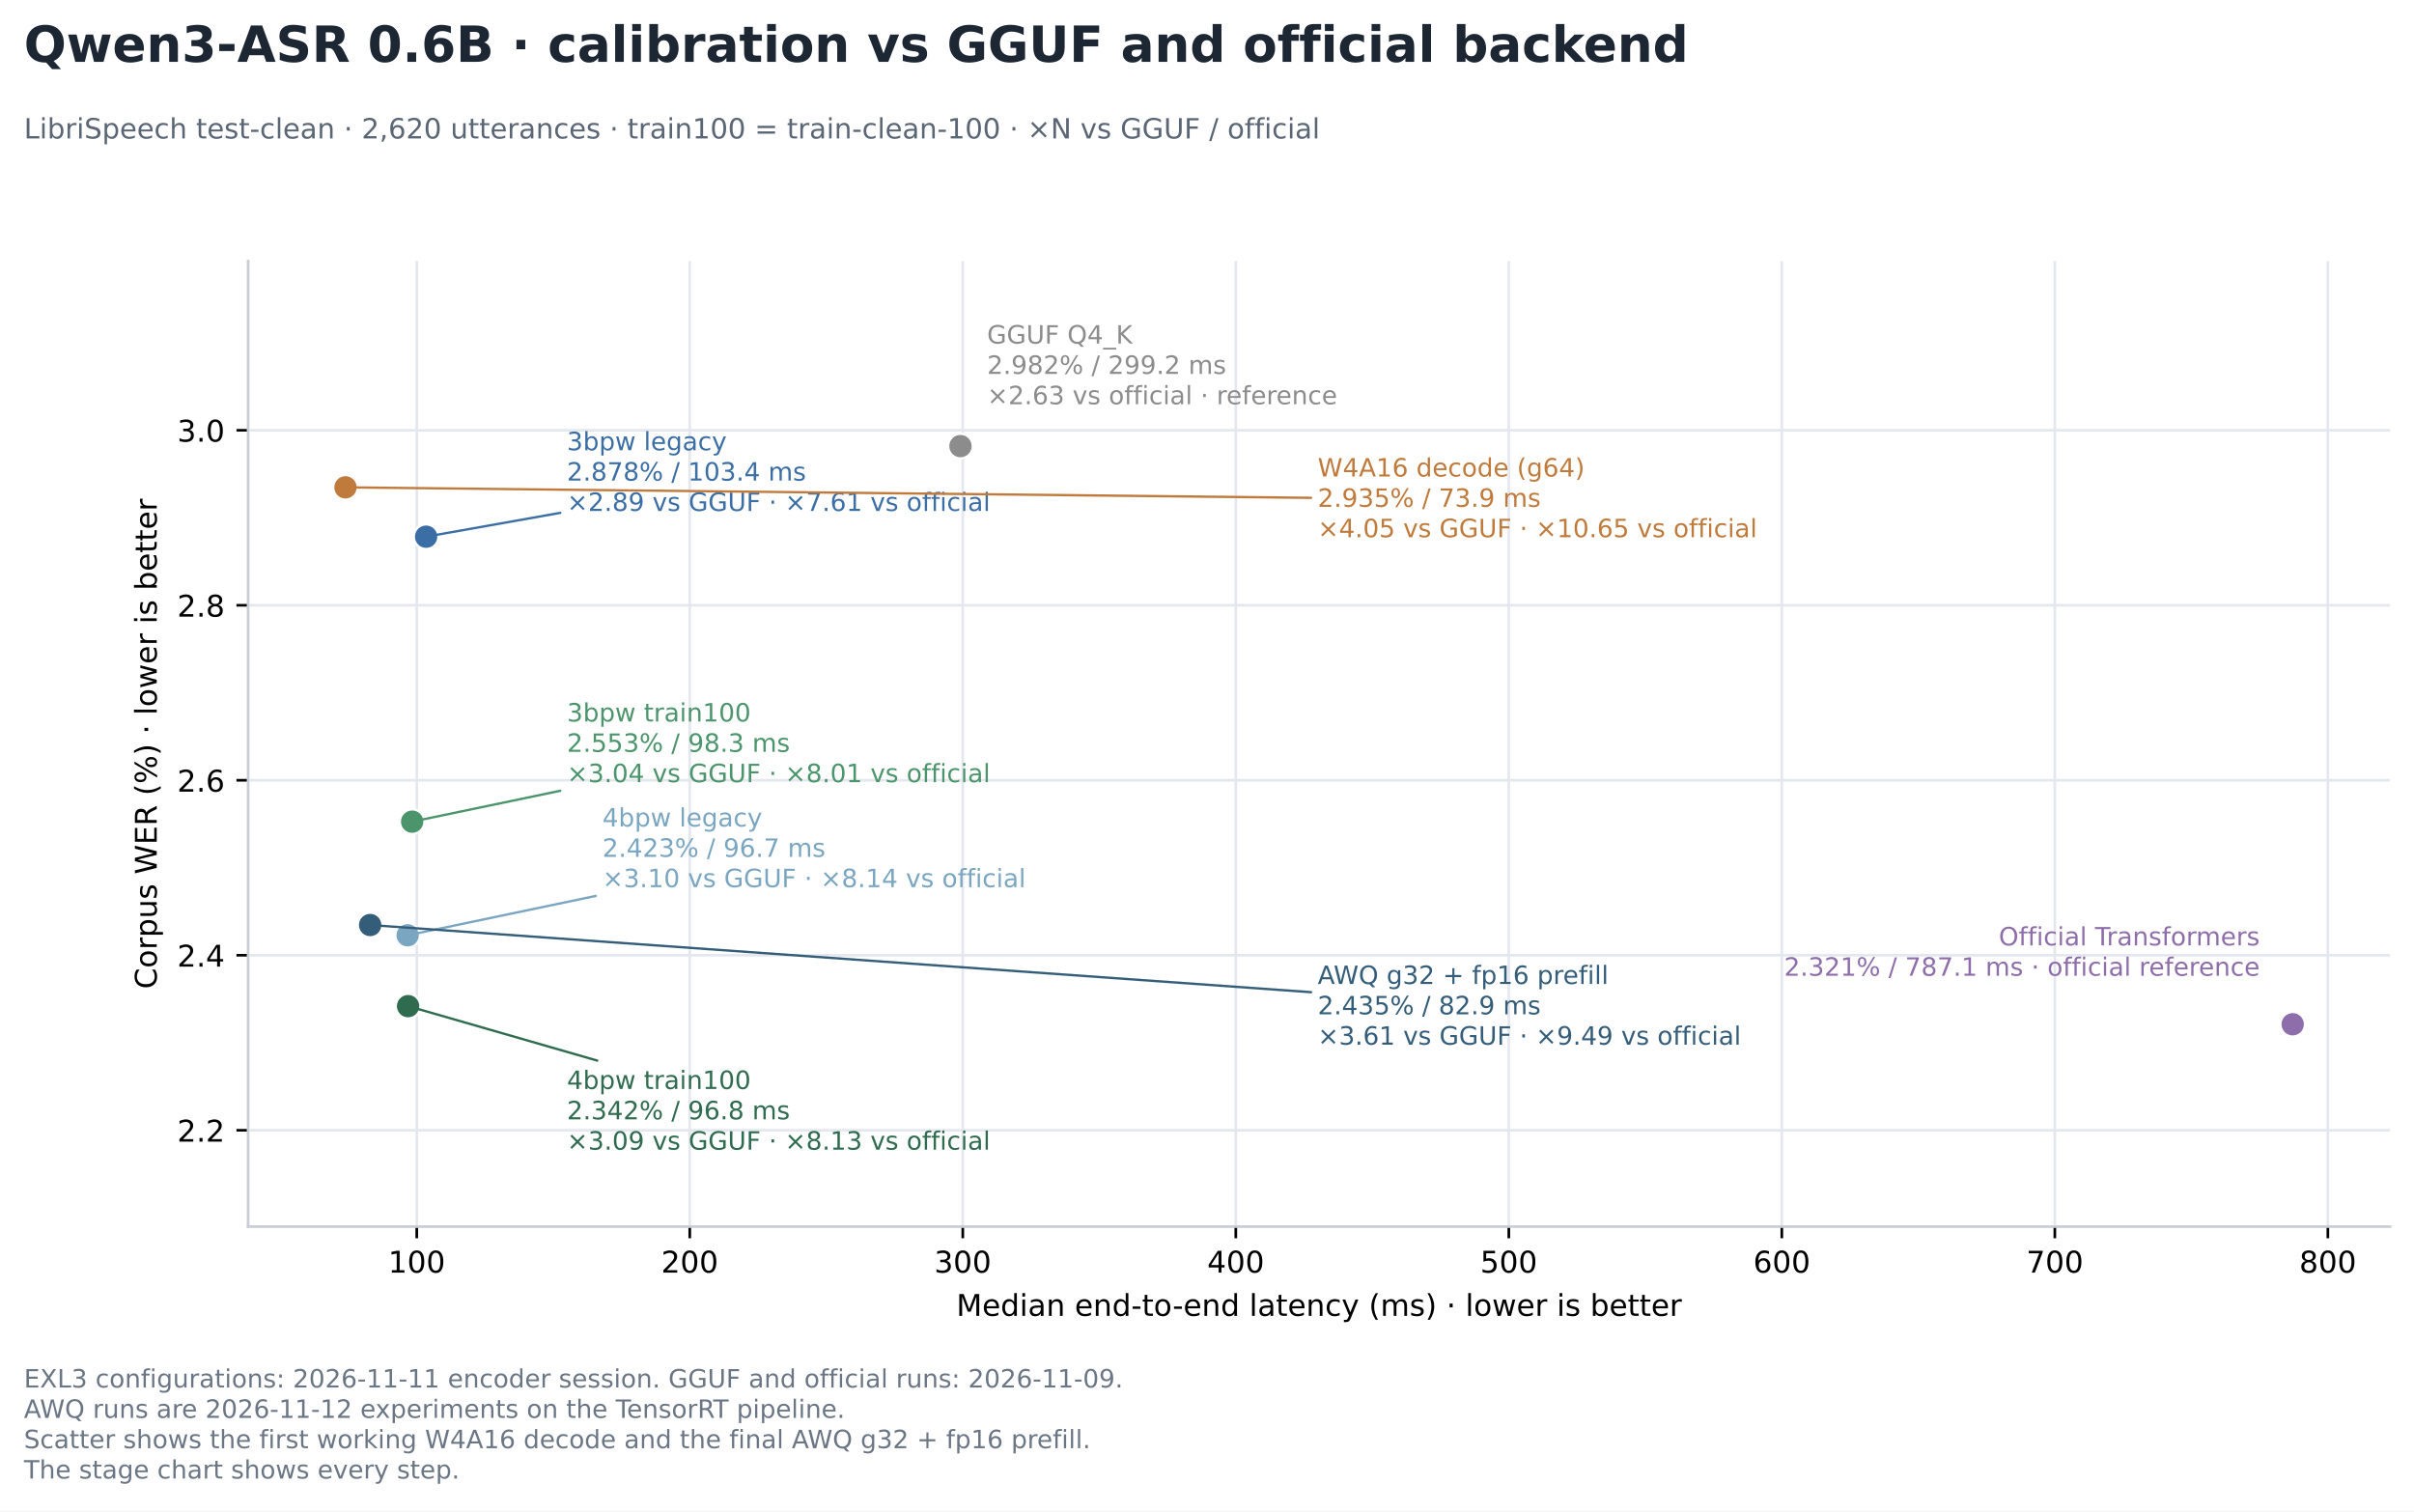
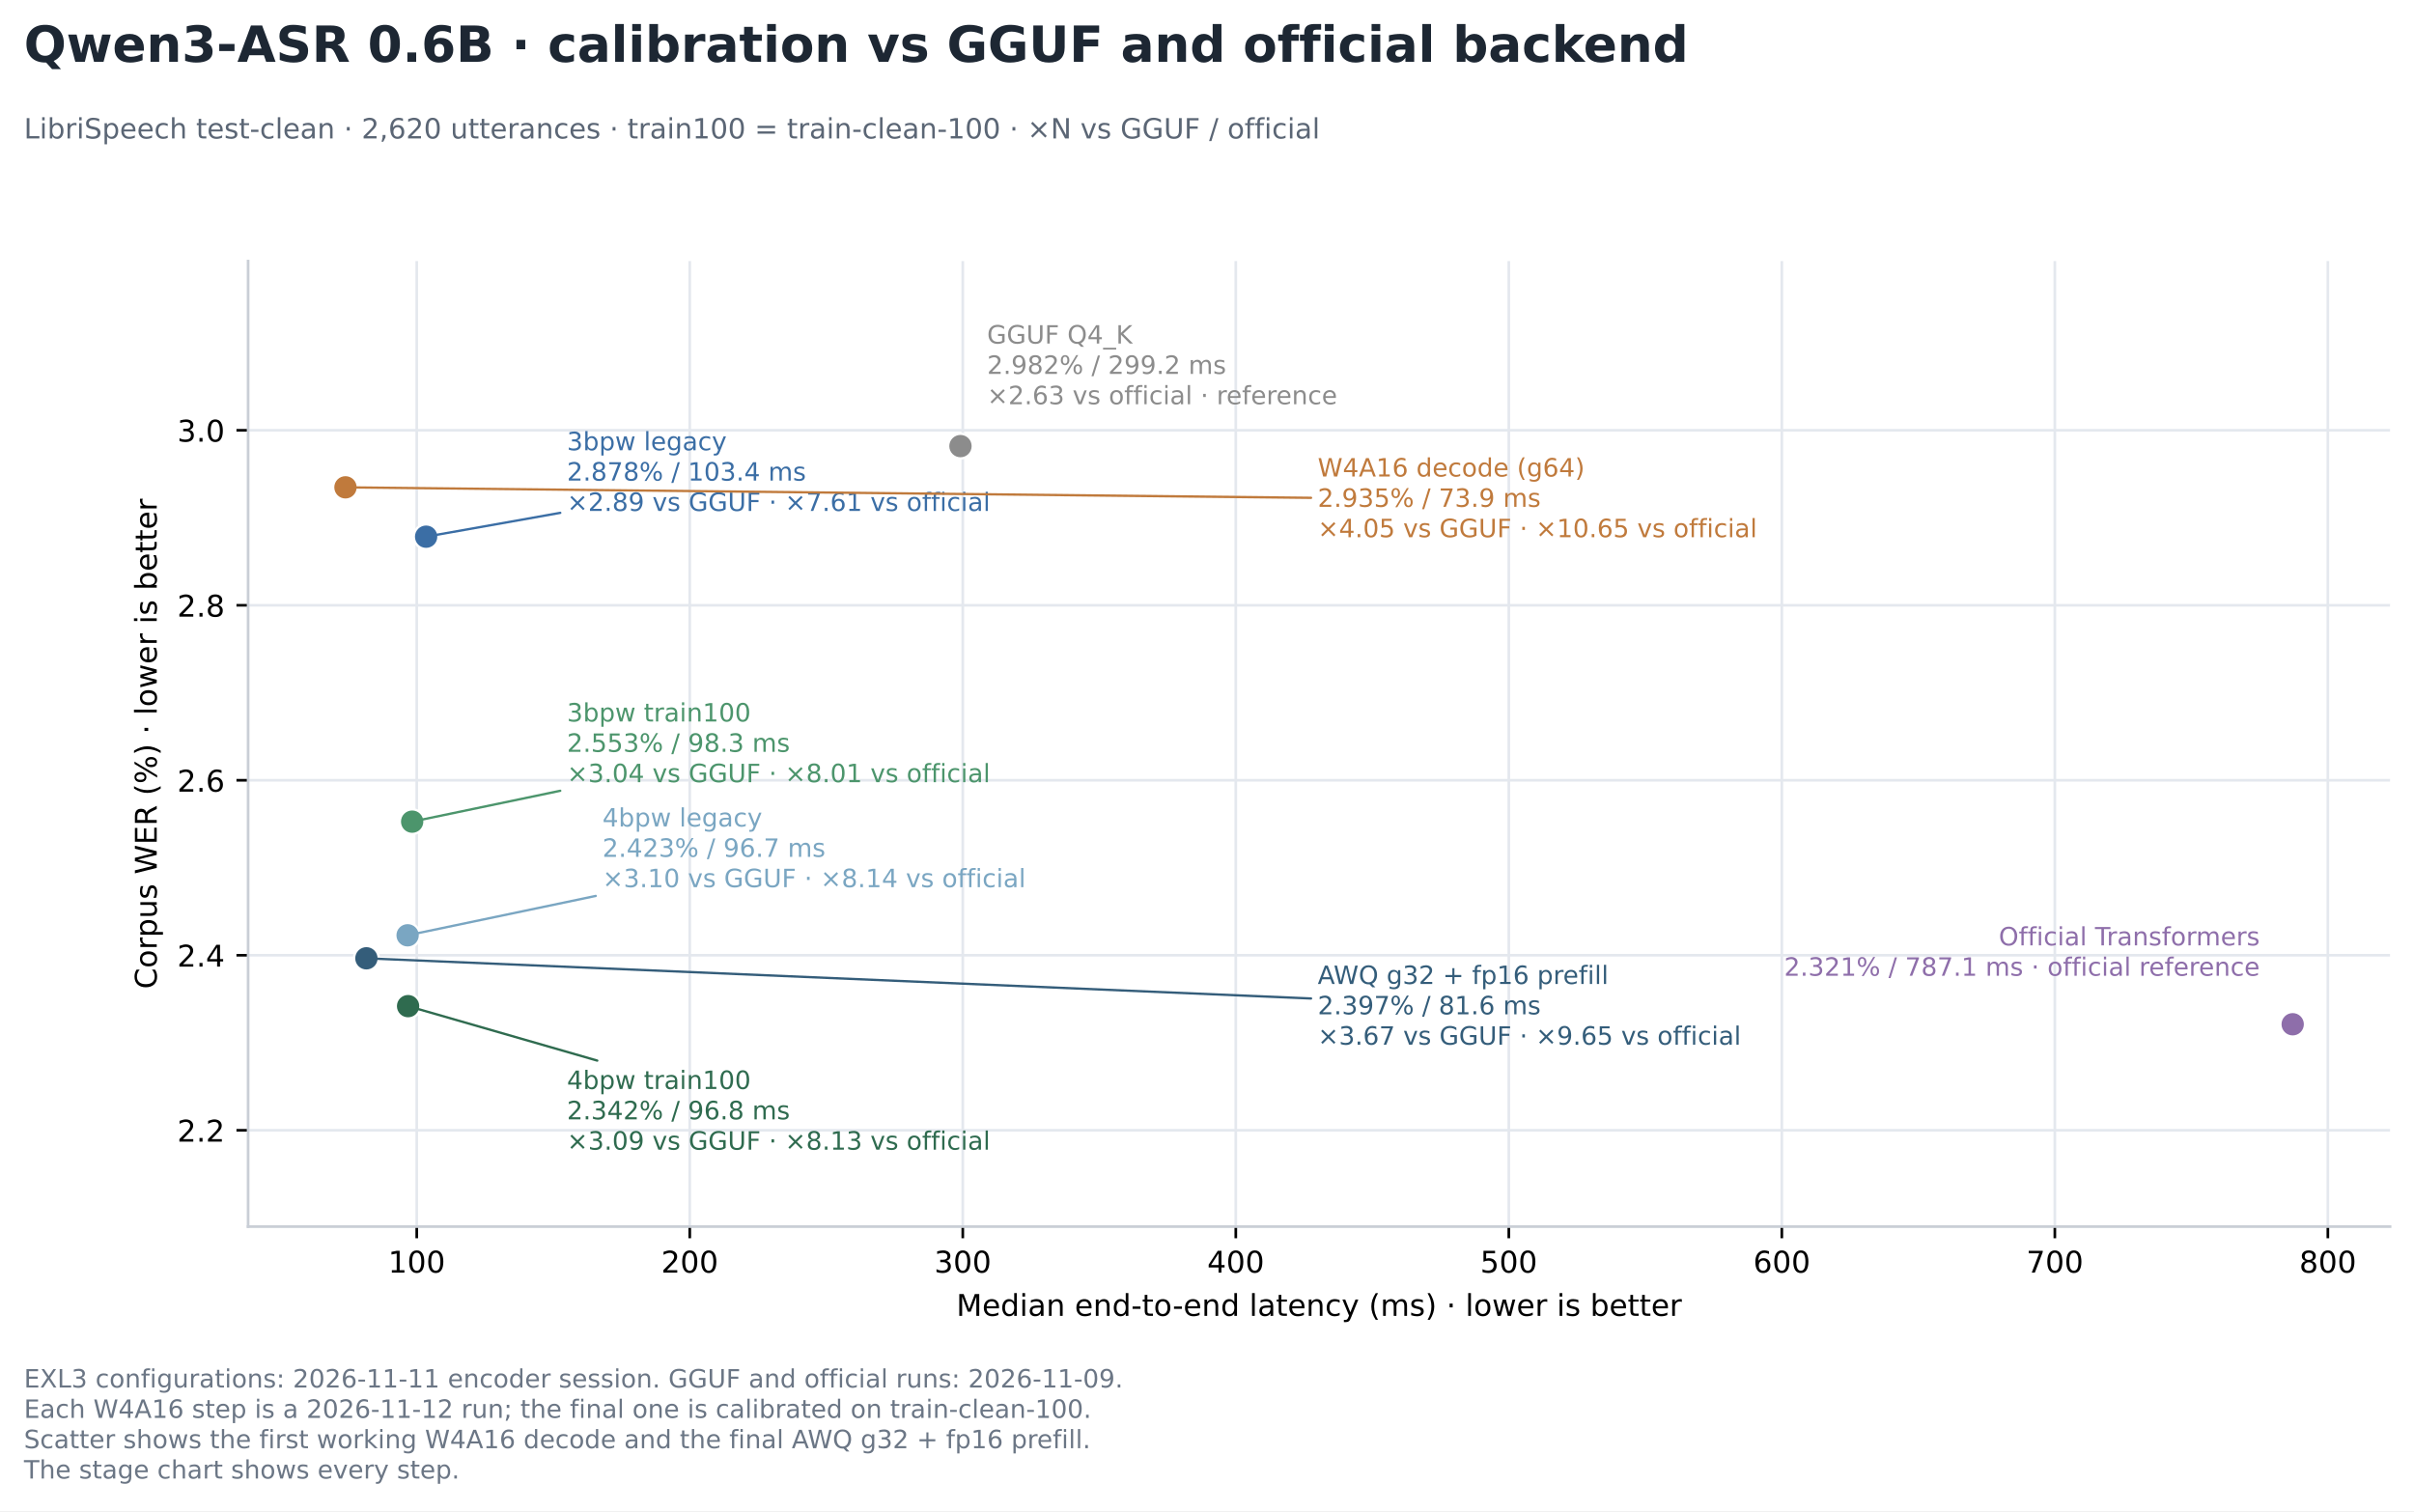
<svg xmlns="http://www.w3.org/2000/svg" xmlns:xlink="http://www.w3.org/1999/xlink" width="725.76pt" height="454.342pt" viewBox="0 0 725.76 454.342" version="1.1">
  <defs>
    <style type="text/css">*{stroke-linejoin: round; stroke-linecap: butt}</style>
  </defs>
  <g id="figure_1">
    <g id="patch_1">
      <path d="M 0 454.342 L 725.76 454.342 L 725.76 0 L 0 0 z " style="fill: #ffffff" />
    </g>
    <g id="axes_1">
      <g id="patch_2">
        <path d="M 74.592 368.806 L 718.56 368.806 L 718.56 78.502 L 74.592 78.502 z " style="fill: #ffffff" />
      </g>
      <g id="matplotlib.axis_1">
        <g id="xtick_1">
          <g id="line2d_1">
-             <path d="M 125.294 368.806 L 125.294 78.502 " clip-path="url(#pd490fc5fcf)" style="fill: none; stroke: #e4e8ee; stroke-width: 0.8; stroke-linecap: square" />
+             <path d="M 125.294 368.806 L 125.294 78.502 " clip-path="url(#p5fab305759)" style="fill: none; stroke: #e4e8ee; stroke-width: 0.8; stroke-linecap: square" />
          </g>
          <g id="line2d_2">
            <defs>
-               <path id="mea0644c648" d="M 0 0 L 0 3.5 " style="stroke: #000000; stroke-width: 0.8" />
+               <path id="mac493f8a82" d="M 0 0 L 0 3.5 " style="stroke: #000000; stroke-width: 0.8" />
            </defs>
            <g>
-               <use xlink:href="#mea0644c648" x="125.294" y="368.806" style="stroke: #000000; stroke-width: 0.8" />
+               <use xlink:href="#mac493f8a82" x="125.294" y="368.806" style="stroke: #000000; stroke-width: 0.8" />
            </g>
          </g>
          <g id="text_1">
            <text style="font-size: 9px; font-family: 'DejaVu Sans'; text-anchor: middle" x="125.294" y="382.644" transform="rotate(-0 125.2943 382.6435)">100</text>
          </g>
        </g>
        <g id="xtick_2">
          <g id="line2d_3">
-             <path d="M 207.375 368.806 L 207.375 78.502 " clip-path="url(#pd490fc5fcf)" style="fill: none; stroke: #e4e8ee; stroke-width: 0.8; stroke-linecap: square" />
+             <path d="M 207.375 368.806 L 207.375 78.502 " clip-path="url(#p5fab305759)" style="fill: none; stroke: #e4e8ee; stroke-width: 0.8; stroke-linecap: square" />
          </g>
          <g id="line2d_4">
            <g>
-               <use xlink:href="#mea0644c648" x="207.375" y="368.806" style="stroke: #000000; stroke-width: 0.8" />
+               <use xlink:href="#mac493f8a82" x="207.375" y="368.806" style="stroke: #000000; stroke-width: 0.8" />
            </g>
          </g>
          <g id="text_2">
            <text style="font-size: 9px; font-family: 'DejaVu Sans'; text-anchor: middle" x="207.375" y="382.644" transform="rotate(-0 207.3752 382.6435)">200</text>
          </g>
        </g>
        <g id="xtick_3">
          <g id="line2d_5">
-             <path d="M 289.456 368.806 L 289.456 78.502 " clip-path="url(#pd490fc5fcf)" style="fill: none; stroke: #e4e8ee; stroke-width: 0.8; stroke-linecap: square" />
+             <path d="M 289.456 368.806 L 289.456 78.502 " clip-path="url(#p5fab305759)" style="fill: none; stroke: #e4e8ee; stroke-width: 0.8; stroke-linecap: square" />
          </g>
          <g id="line2d_6">
            <g>
-               <use xlink:href="#mea0644c648" x="289.456" y="368.806" style="stroke: #000000; stroke-width: 0.8" />
+               <use xlink:href="#mac493f8a82" x="289.456" y="368.806" style="stroke: #000000; stroke-width: 0.8" />
            </g>
          </g>
          <g id="text_3">
            <text style="font-size: 9px; font-family: 'DejaVu Sans'; text-anchor: middle" x="289.456" y="382.644" transform="rotate(-0 289.4561 382.6435)">300</text>
          </g>
        </g>
        <g id="xtick_4">
          <g id="line2d_7">
-             <path d="M 371.537 368.806 L 371.537 78.502 " clip-path="url(#pd490fc5fcf)" style="fill: none; stroke: #e4e8ee; stroke-width: 0.8; stroke-linecap: square" />
+             <path d="M 371.537 368.806 L 371.537 78.502 " clip-path="url(#p5fab305759)" style="fill: none; stroke: #e4e8ee; stroke-width: 0.8; stroke-linecap: square" />
          </g>
          <g id="line2d_8">
            <g>
-               <use xlink:href="#mea0644c648" x="371.537" y="368.806" style="stroke: #000000; stroke-width: 0.8" />
+               <use xlink:href="#mac493f8a82" x="371.537" y="368.806" style="stroke: #000000; stroke-width: 0.8" />
            </g>
          </g>
          <g id="text_4">
            <text style="font-size: 9px; font-family: 'DejaVu Sans'; text-anchor: middle" x="371.537" y="382.644" transform="rotate(-0 371.537 382.6435)">400</text>
          </g>
        </g>
        <g id="xtick_5">
          <g id="line2d_9">
-             <path d="M 453.618 368.806 L 453.618 78.502 " clip-path="url(#pd490fc5fcf)" style="fill: none; stroke: #e4e8ee; stroke-width: 0.8; stroke-linecap: square" />
+             <path d="M 453.618 368.806 L 453.618 78.502 " clip-path="url(#p5fab305759)" style="fill: none; stroke: #e4e8ee; stroke-width: 0.8; stroke-linecap: square" />
          </g>
          <g id="line2d_10">
            <g>
-               <use xlink:href="#mea0644c648" x="453.618" y="368.806" style="stroke: #000000; stroke-width: 0.8" />
+               <use xlink:href="#mac493f8a82" x="453.618" y="368.806" style="stroke: #000000; stroke-width: 0.8" />
            </g>
          </g>
          <g id="text_5">
            <text style="font-size: 9px; font-family: 'DejaVu Sans'; text-anchor: middle" x="453.618" y="382.644" transform="rotate(-0 453.618 382.6435)">500</text>
          </g>
        </g>
        <g id="xtick_6">
          <g id="line2d_11">
-             <path d="M 535.699 368.806 L 535.699 78.502 " clip-path="url(#pd490fc5fcf)" style="fill: none; stroke: #e4e8ee; stroke-width: 0.8; stroke-linecap: square" />
+             <path d="M 535.699 368.806 L 535.699 78.502 " clip-path="url(#p5fab305759)" style="fill: none; stroke: #e4e8ee; stroke-width: 0.8; stroke-linecap: square" />
          </g>
          <g id="line2d_12">
            <g>
-               <use xlink:href="#mea0644c648" x="535.699" y="368.806" style="stroke: #000000; stroke-width: 0.8" />
+               <use xlink:href="#mac493f8a82" x="535.699" y="368.806" style="stroke: #000000; stroke-width: 0.8" />
            </g>
          </g>
          <g id="text_6">
            <text style="font-size: 9px; font-family: 'DejaVu Sans'; text-anchor: middle" x="535.699" y="382.644" transform="rotate(-0 535.6989 382.6435)">600</text>
          </g>
        </g>
        <g id="xtick_7">
          <g id="line2d_13">
-             <path d="M 617.78 368.806 L 617.78 78.502 " clip-path="url(#pd490fc5fcf)" style="fill: none; stroke: #e4e8ee; stroke-width: 0.8; stroke-linecap: square" />
+             <path d="M 617.78 368.806 L 617.78 78.502 " clip-path="url(#p5fab305759)" style="fill: none; stroke: #e4e8ee; stroke-width: 0.8; stroke-linecap: square" />
          </g>
          <g id="line2d_14">
            <g>
-               <use xlink:href="#mea0644c648" x="617.78" y="368.806" style="stroke: #000000; stroke-width: 0.8" />
+               <use xlink:href="#mac493f8a82" x="617.78" y="368.806" style="stroke: #000000; stroke-width: 0.8" />
            </g>
          </g>
          <g id="text_7">
            <text style="font-size: 9px; font-family: 'DejaVu Sans'; text-anchor: middle" x="617.78" y="382.644" transform="rotate(-0 617.7798 382.6435)">700</text>
          </g>
        </g>
        <g id="xtick_8">
          <g id="line2d_15">
-             <path d="M 699.861 368.806 L 699.861 78.502 " clip-path="url(#pd490fc5fcf)" style="fill: none; stroke: #e4e8ee; stroke-width: 0.8; stroke-linecap: square" />
+             <path d="M 699.861 368.806 L 699.861 78.502 " clip-path="url(#p5fab305759)" style="fill: none; stroke: #e4e8ee; stroke-width: 0.8; stroke-linecap: square" />
          </g>
          <g id="line2d_16">
            <g>
-               <use xlink:href="#mea0644c648" x="699.861" y="368.806" style="stroke: #000000; stroke-width: 0.8" />
+               <use xlink:href="#mac493f8a82" x="699.861" y="368.806" style="stroke: #000000; stroke-width: 0.8" />
            </g>
          </g>
          <g id="text_8">
            <text style="font-size: 9px; font-family: 'DejaVu Sans'; text-anchor: middle" x="699.861" y="382.644" transform="rotate(-0 699.8607 382.6435)">800</text>
          </g>
        </g>
        <g id="text_9">
          <text style="font-size: 9px; font-family: 'DejaVu Sans'; text-anchor: middle" x="396.576" y="395.644" transform="rotate(-0 396.576 395.6442)">Median end-to-end latency (ms) · lower is better</text>
        </g>
      </g>
      <g id="matplotlib.axis_2">
        <g id="ytick_1">
          <g id="line2d_17">
-             <path d="M 74.592 339.838 L 718.56 339.838 " clip-path="url(#pd490fc5fcf)" style="fill: none; stroke: #e4e8ee; stroke-width: 0.8; stroke-linecap: square" />
+             <path d="M 74.592 339.838 L 718.56 339.838 " clip-path="url(#p5fab305759)" style="fill: none; stroke: #e4e8ee; stroke-width: 0.8; stroke-linecap: square" />
          </g>
          <g id="line2d_18">
            <defs>
-               <path id="m49aa8fc866" d="M 0 0 L -3.5 0 " style="stroke: #000000; stroke-width: 0.8" />
+               <path id="m1c4cf2ce43" d="M 0 0 L -3.5 0 " style="stroke: #000000; stroke-width: 0.8" />
            </defs>
            <g>
-               <use xlink:href="#m49aa8fc866" x="74.592" y="339.838" style="stroke: #000000; stroke-width: 0.8" />
+               <use xlink:href="#m1c4cf2ce43" x="74.592" y="339.838" style="stroke: #000000; stroke-width: 0.8" />
            </g>
          </g>
          <g id="text_10">
            <text style="font-size: 9px; font-family: 'DejaVu Sans'; text-anchor: end" x="67.592" y="343.257" transform="rotate(-0 67.592 343.2571)">2.2</text>
          </g>
        </g>
        <g id="ytick_2">
          <g id="line2d_19">
-             <path d="M 74.592 287.222 L 718.56 287.222 " clip-path="url(#pd490fc5fcf)" style="fill: none; stroke: #e4e8ee; stroke-width: 0.8; stroke-linecap: square" />
+             <path d="M 74.592 287.222 L 718.56 287.222 " clip-path="url(#p5fab305759)" style="fill: none; stroke: #e4e8ee; stroke-width: 0.8; stroke-linecap: square" />
          </g>
          <g id="line2d_20">
            <g>
-               <use xlink:href="#m49aa8fc866" x="74.592" y="287.222" style="stroke: #000000; stroke-width: 0.8" />
+               <use xlink:href="#m1c4cf2ce43" x="74.592" y="287.222" style="stroke: #000000; stroke-width: 0.8" />
            </g>
          </g>
          <g id="text_11">
            <text style="font-size: 9px; font-family: 'DejaVu Sans'; text-anchor: end" x="67.592" y="290.641" transform="rotate(-0 67.592 290.6411)">2.4</text>
          </g>
        </g>
        <g id="ytick_3">
          <g id="line2d_21">
-             <path d="M 74.592 234.606 L 718.56 234.606 " clip-path="url(#pd490fc5fcf)" style="fill: none; stroke: #e4e8ee; stroke-width: 0.8; stroke-linecap: square" />
+             <path d="M 74.592 234.606 L 718.56 234.606 " clip-path="url(#p5fab305759)" style="fill: none; stroke: #e4e8ee; stroke-width: 0.8; stroke-linecap: square" />
          </g>
          <g id="line2d_22">
            <g>
-               <use xlink:href="#m49aa8fc866" x="74.592" y="234.606" style="stroke: #000000; stroke-width: 0.8" />
+               <use xlink:href="#m1c4cf2ce43" x="74.592" y="234.606" style="stroke: #000000; stroke-width: 0.8" />
            </g>
          </g>
          <g id="text_12">
            <text style="font-size: 9px; font-family: 'DejaVu Sans'; text-anchor: end" x="67.592" y="238.025" transform="rotate(-0 67.592 238.0252)">2.6</text>
          </g>
        </g>
        <g id="ytick_4">
          <g id="line2d_23">
-             <path d="M 74.592 181.99 L 718.56 181.99 " clip-path="url(#pd490fc5fcf)" style="fill: none; stroke: #e4e8ee; stroke-width: 0.8; stroke-linecap: square" />
+             <path d="M 74.592 181.99 L 718.56 181.99 " clip-path="url(#p5fab305759)" style="fill: none; stroke: #e4e8ee; stroke-width: 0.8; stroke-linecap: square" />
          </g>
          <g id="line2d_24">
            <g>
-               <use xlink:href="#m49aa8fc866" x="74.592" y="181.99" style="stroke: #000000; stroke-width: 0.8" />
+               <use xlink:href="#m1c4cf2ce43" x="74.592" y="181.99" style="stroke: #000000; stroke-width: 0.8" />
            </g>
          </g>
          <g id="text_13">
            <text style="font-size: 9px; font-family: 'DejaVu Sans'; text-anchor: end" x="67.592" y="185.409" transform="rotate(-0 67.592 185.4092)">2.8</text>
          </g>
        </g>
        <g id="ytick_5">
          <g id="line2d_25">
-             <path d="M 74.592 129.374 L 718.56 129.374 " clip-path="url(#pd490fc5fcf)" style="fill: none; stroke: #e4e8ee; stroke-width: 0.8; stroke-linecap: square" />
+             <path d="M 74.592 129.374 L 718.56 129.374 " clip-path="url(#p5fab305759)" style="fill: none; stroke: #e4e8ee; stroke-width: 0.8; stroke-linecap: square" />
          </g>
          <g id="line2d_26">
            <g>
-               <use xlink:href="#m49aa8fc866" x="74.592" y="129.374" style="stroke: #000000; stroke-width: 0.8" />
+               <use xlink:href="#m1c4cf2ce43" x="74.592" y="129.374" style="stroke: #000000; stroke-width: 0.8" />
            </g>
          </g>
          <g id="text_14">
            <text style="font-size: 9px; font-family: 'DejaVu Sans'; text-anchor: end" x="67.592" y="132.793" transform="rotate(-0 67.592 132.7933)">3.0</text>
          </g>
        </g>
        <g id="text_15">
          <text style="font-size: 9px; font-family: 'DejaVu Sans'; text-anchor: middle" x="47.117" y="223.654" transform="rotate(-90 47.11708 223.6537)">Corpus WER (%) · lower is better</text>
        </g>
      </g>
      <g id="patch_3">
        <path d="M 74.592 368.806 L 74.592 78.502 " style="fill: none; stroke: #c9ced6; stroke-width: 0.8; stroke-linejoin: miter; stroke-linecap: square" />
      </g>
      <g id="patch_4">
        <path d="M 74.592 368.806 L 718.56 368.806 " style="fill: none; stroke: #c9ced6; stroke-width: 0.8; stroke-linejoin: miter; stroke-linecap: square" />
      </g>
      <g id="PathCollection_1">
        <defs>
-           <path id="m7eb6659018" d="M 0 3.708 C 0.983 3.708 1.927 3.317 2.622 2.622 C 3.317 1.927 3.708 0.983 3.708 0 C 3.708 -0.983 3.317 -1.927 2.622 -2.622 C 1.927 -3.317 0.983 -3.708 0 -3.708 C -0.983 -3.708 -1.927 -3.317 -2.622 -2.622 C -3.317 -1.927 -3.708 -0.983 -3.708 0 C -3.708 0.983 -3.317 1.927 -2.622 2.622 C -1.927 3.317 -0.983 3.708 0 3.708 z " style="stroke: #ffffff; stroke-width: 0.7" />
-         </defs>
-         <g clip-path="url(#pd490fc5fcf)">
-           <use xlink:href="#m7eb6659018" x="128.112" y="161.368" style="fill: #3b6ea5; stroke: #ffffff; stroke-width: 0.7" />
+           <path id="m09abafdbcc" d="M 0 3.708 C 0.983 3.708 1.927 3.317 2.622 2.622 C 3.317 1.927 3.708 0.983 3.708 0 C 3.708 -0.983 3.317 -1.927 2.622 -2.622 C 1.927 -3.317 0.983 -3.708 0 -3.708 C -0.983 -3.708 -1.927 -3.317 -2.622 -2.622 C -3.317 -1.927 -3.708 -0.983 -3.708 0 C -3.708 0.983 -3.317 1.927 -2.622 2.622 C -1.927 3.317 -0.983 3.708 0 3.708 z " style="stroke: #ffffff; stroke-width: 0.7" />
+         </defs>
+         <g clip-path="url(#p5fab305759)">
+           <use xlink:href="#m09abafdbcc" x="128.112" y="161.368" style="fill: #3b6ea5; stroke: #ffffff; stroke-width: 0.7" />
        </g>
      </g>
      <g id="patch_5">
        <path d="M 168.44 154.194 Q 149.752 157.519 131.063 160.843 " style="fill: none; stroke: #3b6ea5; stroke-width: 0.7; stroke-linecap: round" />
      </g>
      <g id="text_16">
        <text style="font-size: 7.6px; font-family: 'DejaVu Sans'; fill: #3b6ea5" transform="translate(170.4388 135.381)">3bpw legacy</text>
        <text style="font-size: 7.6px; font-family: 'DejaVu Sans'; fill: #3b6ea5" transform="translate(170.4388 144.5025)">2.878% / 103.4 ms</text>
        <text style="font-size: 7.6px; font-family: 'DejaVu Sans'; fill: #3b6ea5" transform="translate(170.4388 153.6246)">×2.89 vs GGUF · ×7.61 vs official</text>
      </g>
      <g id="PathCollection_2">
        <defs>
-           <path id="mfa6d150309" d="M 0 3.708 C 0.983 3.708 1.927 3.317 2.622 2.622 C 3.317 1.927 3.708 0.983 3.708 0 C 3.708 -0.983 3.317 -1.927 2.622 -2.622 C 1.927 -3.317 0.983 -3.708 0 -3.708 C -0.983 -3.708 -1.927 -3.317 -2.622 -2.622 C -3.317 -1.927 -3.708 -0.983 -3.708 0 C -3.708 0.983 -3.317 1.927 -2.622 2.622 C -1.927 3.317 -0.983 3.708 0 3.708 z " style="stroke: #ffffff; stroke-width: 0.7" />
-         </defs>
-         <g clip-path="url(#pd490fc5fcf)">
-           <use xlink:href="#mfa6d150309" x="123.915" y="247.047" style="fill: #4c956c; stroke: #ffffff; stroke-width: 0.7" />
+           <path id="mcbee1b8c12" d="M 0 3.708 C 0.983 3.708 1.927 3.317 2.622 2.622 C 3.317 1.927 3.708 0.983 3.708 0 C 3.708 -0.983 3.317 -1.927 2.622 -2.622 C 1.927 -3.317 0.983 -3.708 0 -3.708 C -0.983 -3.708 -1.927 -3.317 -2.622 -2.622 C -3.317 -1.927 -3.708 -0.983 -3.708 0 C -3.708 0.983 -3.317 1.927 -2.622 2.622 C -1.927 3.317 -0.983 3.708 0 3.708 z " style="stroke: #ffffff; stroke-width: 0.7" />
+         </defs>
+         <g clip-path="url(#p5fab305759)">
+           <use xlink:href="#mcbee1b8c12" x="123.915" y="247.047" style="fill: #4c956c; stroke: #ffffff; stroke-width: 0.7" />
        </g>
      </g>
      <g id="patch_6">
        <path d="M 168.435 237.762 Q 147.644 242.098 126.853 246.434 " style="fill: none; stroke: #4c956c; stroke-width: 0.7; stroke-linecap: round" />
      </g>
      <g id="text_17">
        <text style="font-size: 7.6px; font-family: 'DejaVu Sans'; fill: #4c956c" transform="translate(170.4388 216.9358)">3bpw train100</text>
        <text style="font-size: 7.6px; font-family: 'DejaVu Sans'; fill: #4c956c" transform="translate(170.4388 226.0573)">2.553% / 98.3 ms</text>
        <text style="font-size: 7.6px; font-family: 'DejaVu Sans'; fill: #4c956c" transform="translate(170.4388 235.1793)">×3.04 vs GGUF · ×8.01 vs official</text>
      </g>
      <g id="PathCollection_3">
        <defs>
-           <path id="mf4fa131744" d="M 0 3.708 C 0.983 3.708 1.927 3.317 2.622 2.622 C 3.317 1.927 3.708 0.983 3.708 0 C 3.708 -0.983 3.317 -1.927 2.622 -2.622 C 1.927 -3.317 0.983 -3.708 0 -3.708 C -0.983 -3.708 -1.927 -3.317 -2.622 -2.622 C -3.317 -1.927 -3.708 -0.983 -3.708 0 C -3.708 0.983 -3.317 1.927 -2.622 2.622 C -1.927 3.317 -0.983 3.708 0 3.708 z " style="stroke: #ffffff; stroke-width: 0.7" />
-         </defs>
-         <g clip-path="url(#pd490fc5fcf)">
-           <use xlink:href="#mf4fa131744" x="122.547" y="281.22" style="fill: #7aa6c2; stroke: #ffffff; stroke-width: 0.7" />
+           <path id="mf2954efac2" d="M 0 3.708 C 0.983 3.708 1.927 3.317 2.622 2.622 C 3.317 1.927 3.708 0.983 3.708 0 C 3.708 -0.983 3.317 -1.927 2.622 -2.622 C 1.927 -3.317 0.983 -3.708 0 -3.708 C -0.983 -3.708 -1.927 -3.317 -2.622 -2.622 C -3.317 -1.927 -3.708 -0.983 -3.708 0 C -3.708 0.983 -3.317 1.927 -2.622 2.622 C -1.927 3.317 -0.983 3.708 0 3.708 z " style="stroke: #ffffff; stroke-width: 0.7" />
+         </defs>
+         <g clip-path="url(#p5fab305759)">
+           <use xlink:href="#mf2954efac2" x="122.547" y="281.22" style="fill: #7aa6c2; stroke: #ffffff; stroke-width: 0.7" />
        </g>
      </g>
      <g id="patch_7">
        <path d="M 179.107 269.381 Q 152.296 274.993 125.485 280.605 " style="fill: none; stroke: #7aa6c2; stroke-width: 0.7; stroke-linecap: round" />
      </g>
      <g id="text_18">
        <text style="font-size: 7.6px; font-family: 'DejaVu Sans'; fill: #7aa6c2" transform="translate(181.1093 248.5054)">4bpw legacy</text>
        <text style="font-size: 7.6px; font-family: 'DejaVu Sans'; fill: #7aa6c2" transform="translate(181.1093 257.6268)">2.423% / 96.7 ms</text>
        <text style="font-size: 7.6px; font-family: 'DejaVu Sans'; fill: #7aa6c2" transform="translate(181.1093 266.7489)">×3.10 vs GGUF · ×8.14 vs official</text>
      </g>
      <g id="PathCollection_4">
        <defs>
-           <path id="m2cd4d97a6e" d="M 0 3.708 C 0.983 3.708 1.927 3.317 2.622 2.622 C 3.317 1.927 3.708 0.983 3.708 0 C 3.708 -0.983 3.317 -1.927 2.622 -2.622 C 1.927 -3.317 0.983 -3.708 0 -3.708 C -0.983 -3.708 -1.927 -3.317 -2.622 -2.622 C -3.317 -1.927 -3.708 -0.983 -3.708 0 C -3.708 0.983 -3.317 1.927 -2.622 2.622 C -1.927 3.317 -0.983 3.708 0 3.708 z " style="stroke: #ffffff; stroke-width: 0.7" />
-         </defs>
-         <g clip-path="url(#pd490fc5fcf)">
-           <use xlink:href="#m2cd4d97a6e" x="122.69" y="302.516" style="fill: #2f6b4f; stroke: #ffffff; stroke-width: 0.7" />
+           <path id="mf2c9185316" d="M 0 3.708 C 0.983 3.708 1.927 3.317 2.622 2.622 C 3.317 1.927 3.708 0.983 3.708 0 C 3.708 -0.983 3.317 -1.927 2.622 -2.622 C 1.927 -3.317 0.983 -3.708 0 -3.708 C -0.983 -3.708 -1.927 -3.317 -2.622 -2.622 C -3.317 -1.927 -3.708 -0.983 -3.708 0 C -3.708 0.983 -3.317 1.927 -2.622 2.622 C -1.927 3.317 -0.983 3.708 0 3.708 z " style="stroke: #ffffff; stroke-width: 0.7" />
+         </defs>
+         <g clip-path="url(#p5fab305759)">
+           <use xlink:href="#mf2c9185316" x="122.69" y="302.516" style="fill: #2f6b4f; stroke: #ffffff; stroke-width: 0.7" />
        </g>
      </g>
      <g id="patch_8">
        <path d="M 179.563 318.893 Q 152.569 311.12 125.574 303.346 " style="fill: none; stroke: #2f6b4f; stroke-width: 0.7; stroke-linecap: round" />
      </g>
      <g id="text_19">
        <text style="font-size: 7.6px; font-family: 'DejaVu Sans'; fill: #2f6b4f" transform="translate(170.4388 327.4293)">4bpw train100</text>
        <text style="font-size: 7.6px; font-family: 'DejaVu Sans'; fill: #2f6b4f" transform="translate(170.4388 336.5508)">2.342% / 96.8 ms</text>
        <text style="font-size: 7.6px; font-family: 'DejaVu Sans'; fill: #2f6b4f" transform="translate(170.4388 345.6729)">×3.09 vs GGUF · ×8.13 vs official</text>
      </g>
      <g id="PathCollection_5">
        <defs>
-           <path id="m7a445ed004" d="M 0 3.708 C 0.983 3.708 1.927 3.317 2.622 2.622 C 3.317 1.927 3.708 0.983 3.708 0 C 3.708 -0.983 3.317 -1.927 2.622 -2.622 C 1.927 -3.317 0.983 -3.708 0 -3.708 C -0.983 -3.708 -1.927 -3.317 -2.622 -2.622 C -3.317 -1.927 -3.708 -0.983 -3.708 0 C -3.708 0.983 -3.317 1.927 -2.622 2.622 C -1.927 3.317 -0.983 3.708 0 3.708 z " style="stroke: #ffffff; stroke-width: 0.7" />
-         </defs>
-         <g clip-path="url(#pd490fc5fcf)">
-           <use xlink:href="#m7a445ed004" x="103.863" y="146.527" style="fill: #c07a3c; stroke: #ffffff; stroke-width: 0.7" />
+           <path id="m35f12e4fe0" d="M 0 3.708 C 0.983 3.708 1.927 3.317 2.622 2.622 C 3.317 1.927 3.708 0.983 3.708 0 C 3.708 -0.983 3.317 -1.927 2.622 -2.622 C 1.927 -3.317 0.983 -3.708 0 -3.708 C -0.983 -3.708 -1.927 -3.317 -2.622 -2.622 C -3.317 -1.927 -3.708 -0.983 -3.708 0 C -3.708 0.983 -3.317 1.927 -2.622 2.622 C -1.927 3.317 -0.983 3.708 0 3.708 z " style="stroke: #ffffff; stroke-width: 0.7" />
+         </defs>
+         <g clip-path="url(#p5fab305759)">
+           <use xlink:href="#m35f12e4fe0" x="103.863" y="146.527" style="fill: #c07a3c; stroke: #ffffff; stroke-width: 0.7" />
        </g>
      </g>
      <g id="patch_9">
        <path d="M 394.161 149.682 Q 250.511 148.121 106.862 146.56 " style="fill: none; stroke: #c07a3c; stroke-width: 0.7; stroke-linecap: round" />
      </g>
      <g id="text_20">
        <text style="font-size: 7.6px; font-family: 'DejaVu Sans'; fill: #c07a3c" transform="translate(396.1613 143.2734)">W4A16 decode (g64)</text>
        <text style="font-size: 7.6px; font-family: 'DejaVu Sans'; fill: #c07a3c" transform="translate(396.1613 152.3949)">2.935% / 73.9 ms</text>
        <text style="font-size: 7.6px; font-family: 'DejaVu Sans'; fill: #c07a3c" transform="translate(396.1613 161.517)">×4.05 vs GGUF · ×10.65 vs official</text>
      </g>
      <g id="PathCollection_6">
        <defs>
-           <path id="m70592a1bea" d="M 0 3.708 C 0.983 3.708 1.927 3.317 2.622 2.622 C 3.317 1.927 3.708 0.983 3.708 0 C 3.708 -0.983 3.317 -1.927 2.622 -2.622 C 1.927 -3.317 0.983 -3.708 0 -3.708 C -0.983 -3.708 -1.927 -3.317 -2.622 -2.622 C -3.317 -1.927 -3.708 -0.983 -3.708 0 C -3.708 0.983 -3.317 1.927 -2.622 2.622 C -1.927 3.317 -0.983 3.708 0 3.708 z " style="stroke: #ffffff; stroke-width: 0.7" />
-         </defs>
-         <g clip-path="url(#pd490fc5fcf)">
-           <use xlink:href="#m70592a1bea" x="111.285" y="278.127" style="fill: #345d7a; stroke: #ffffff; stroke-width: 0.7" />
+           <path id="m0873c61bec" d="M 0 3.708 C 0.983 3.708 1.927 3.317 2.622 2.622 C 3.317 1.927 3.708 0.983 3.708 0 C 3.708 -0.983 3.317 -1.927 2.622 -2.622 C 1.927 -3.317 0.983 -3.708 0 -3.708 C -0.983 -3.708 -1.927 -3.317 -2.622 -2.622 C -3.317 -1.927 -3.708 -0.983 -3.708 0 C -3.708 0.983 -3.317 1.927 -2.622 2.622 C -1.927 3.317 -0.983 3.708 0 3.708 z " style="stroke: #ffffff; stroke-width: 0.7" />
+         </defs>
+         <g clip-path="url(#p5fab305759)">
+           <use xlink:href="#m0873c61bec" x="110.159" y="288.135" style="fill: #345d7a; stroke: #ffffff; stroke-width: 0.7" />
        </g>
      </g>
      <g id="patch_10">
-         <path d="M 394.163 298.324 Q 254.22 288.333 114.276 278.341 " style="fill: none; stroke: #345d7a; stroke-width: 0.7; stroke-linecap: round" />
+         <path d="M 394.159 300.217 Q 253.656 294.24 113.153 288.262 " style="fill: none; stroke: #345d7a; stroke-width: 0.7; stroke-linecap: round" />
      </g>
      <g id="text_21">
        <text style="font-size: 7.6px; font-family: 'DejaVu Sans'; fill: #345d7a" transform="translate(396.1613 295.8597)">AWQ g32 + fp16 prefill</text>
-         <text style="font-size: 7.6px; font-family: 'DejaVu Sans'; fill: #345d7a" transform="translate(396.1613 304.9812)">2.435% / 82.9 ms</text>
-         <text style="font-size: 7.6px; font-family: 'DejaVu Sans'; fill: #345d7a" transform="translate(396.1613 314.1033)">×3.61 vs GGUF · ×9.49 vs official</text>
+         <text style="font-size: 7.6px; font-family: 'DejaVu Sans'; fill: #345d7a" transform="translate(396.1613 304.9812)">2.397% / 81.6 ms</text>
+         <text style="font-size: 7.6px; font-family: 'DejaVu Sans'; fill: #345d7a" transform="translate(396.1613 314.1033)">×3.67 vs GGUF · ×9.65 vs official</text>
      </g>
      <g id="PathCollection_7">
        <defs>
-           <path id="ma11289624b" d="M 0 3.708 C 0.983 3.708 1.927 3.317 2.622 2.622 C 3.317 1.927 3.708 0.983 3.708 0 C 3.708 -0.983 3.317 -1.927 2.622 -2.622 C 1.927 -3.317 0.983 -3.708 0 -3.708 C -0.983 -3.708 -1.927 -3.317 -2.622 -2.622 C -3.317 -1.927 -3.708 -0.983 -3.708 0 C -3.708 0.983 -3.317 1.927 -2.622 2.622 C -1.927 3.317 -0.983 3.708 0 3.708 z " style="stroke: #ffffff; stroke-width: 0.7" />
-         </defs>
-         <g clip-path="url(#pd490fc5fcf)">
-           <use xlink:href="#ma11289624b" x="288.76" y="134.129" style="fill: #8c8c8c; stroke: #ffffff; stroke-width: 0.7" />
+           <path id="m0495cfb6d8" d="M 0 3.708 C 0.983 3.708 1.927 3.317 2.622 2.622 C 3.317 1.927 3.708 0.983 3.708 0 C 3.708 -0.983 3.317 -1.927 2.622 -2.622 C 1.927 -3.317 0.983 -3.708 0 -3.708 C -0.983 -3.708 -1.927 -3.317 -2.622 -2.622 C -3.317 -1.927 -3.708 -0.983 -3.708 0 C -3.708 0.983 -3.317 1.927 -2.622 2.622 C -1.927 3.317 -0.983 3.708 0 3.708 z " style="stroke: #ffffff; stroke-width: 0.7" />
+         </defs>
+         <g clip-path="url(#p5fab305759)">
+           <use xlink:href="#m0495cfb6d8" x="288.76" y="134.129" style="fill: #8c8c8c; stroke: #ffffff; stroke-width: 0.7" />
        </g>
      </g>
      <g id="text_22">
        <text style="font-size: 7.6px; font-family: 'DejaVu Sans'; fill: #8c8c8c" transform="translate(296.7598 103.2987)">GGUF Q4_K</text>
        <text style="font-size: 7.6px; font-family: 'DejaVu Sans'; fill: #8c8c8c" transform="translate(296.7598 112.4202)">2.982% / 299.2 ms</text>
        <text style="font-size: 7.6px; font-family: 'DejaVu Sans'; fill: #8c8c8c" transform="translate(296.7598 121.5422)">×2.63 vs official · reference</text>
      </g>
      <g id="PathCollection_8">
        <defs>
-           <path id="m987b3be68f" d="M 0 3.708 C 0.983 3.708 1.927 3.317 2.622 2.622 C 3.317 1.927 3.708 0.983 3.708 0 C 3.708 -0.983 3.317 -1.927 2.622 -2.622 C 1.927 -3.317 0.983 -3.708 0 -3.708 C -0.983 -3.708 -1.927 -3.317 -2.622 -2.622 C -3.317 -1.927 -3.708 -0.983 -3.708 0 C -3.708 0.983 -3.317 1.927 -2.622 2.622 C -1.927 3.317 -0.983 3.708 0 3.708 z " style="stroke: #ffffff; stroke-width: 0.7" />
-         </defs>
-         <g clip-path="url(#pd490fc5fcf)">
-           <use xlink:href="#m987b3be68f" x="689.289" y="307.964" style="fill: #8e6eaa; stroke: #ffffff; stroke-width: 0.7" />
+           <path id="me5b8338a2b" d="M 0 3.708 C 0.983 3.708 1.927 3.317 2.622 2.622 C 3.317 1.927 3.708 0.983 3.708 0 C 3.708 -0.983 3.317 -1.927 2.622 -2.622 C 1.927 -3.317 0.983 -3.708 0 -3.708 C -0.983 -3.708 -1.927 -3.317 -2.622 -2.622 C -3.317 -1.927 -3.708 -0.983 -3.708 0 C -3.708 0.983 -3.317 1.927 -2.622 2.622 C -1.927 3.317 -0.983 3.708 0 3.708 z " style="stroke: #ffffff; stroke-width: 0.7" />
+         </defs>
+         <g clip-path="url(#p5fab305759)">
+           <use xlink:href="#me5b8338a2b" x="689.289" y="307.964" style="fill: #8e6eaa; stroke: #ffffff; stroke-width: 0.7" />
        </g>
      </g>
      <g id="text_23">
        <text style="font-size: 7.6px; font-family: 'DejaVu Sans'; fill: #8e6eaa" transform="translate(600.922 284.2549)">Official Transformers</text>
        <text style="font-size: 7.6px; font-family: 'DejaVu Sans'; fill: #8e6eaa" transform="translate(536.3755 293.377)">2.321% / 787.1 ms · official reference</text>
      </g>
    </g>
    <g id="text_24">
      <text style="font-weight: 700; font-size: 15px; font-family: 'DejaVu Sans'; text-anchor: start; fill: #1d2733" x="7.2" y="18.598" transform="rotate(-0 7.2 18.59766)">Qwen3-ASR 0.6B · calibration vs GGUF and official backend</text>
    </g>
    <g id="text_25">
      <text style="font-size: 8.4px; font-family: 'DejaVu Sans'; text-anchor: start; fill: #5b6675" x="7.2" y="41.638" transform="rotate(-0 7.2 41.63766)">LibriSpeech test-clean · 2,620 utterances · train100 = train-clean-100 · ×N vs GGUF / official</text>
    </g>
    <g id="text_26">
      <text style="font-size: 7.6px; font-family: 'DejaVu Sans'; fill: #6b7685" transform="translate(7.2 417.1889)">EXL3 configurations: 2026-11-11 encoder session. GGUF and official runs: 2026-11-09.</text>
-       <text style="font-size: 7.6px; font-family: 'DejaVu Sans'; fill: #6b7685" transform="translate(7.2 426.311)">AWQ runs are 2026-11-12 experiments on the TensorRT pipeline.</text>
+       <text style="font-size: 7.6px; font-family: 'DejaVu Sans'; fill: #6b7685" transform="translate(7.2 426.311)">Each W4A16 step is a 2026-11-12 run; the final one is calibrated on train-clean-100.</text>
      <text style="font-size: 7.6px; font-family: 'DejaVu Sans'; fill: #6b7685" transform="translate(7.2 435.4331)">Scatter shows the first working W4A16 decode and the final AWQ g32 + fp16 prefill.</text>
      <text style="font-size: 7.6px; font-family: 'DejaVu Sans'; fill: #6b7685" transform="translate(7.2 444.5551)">The stage chart shows every step.</text>
    </g>
  </g>
  <defs>
-     <clipPath id="pd490fc5fcf">
+     <clipPath id="p5fab305759">
      <rect x="74.592" y="78.502" width="643.968" height="290.304" />
    </clipPath>
  </defs>
</svg>
